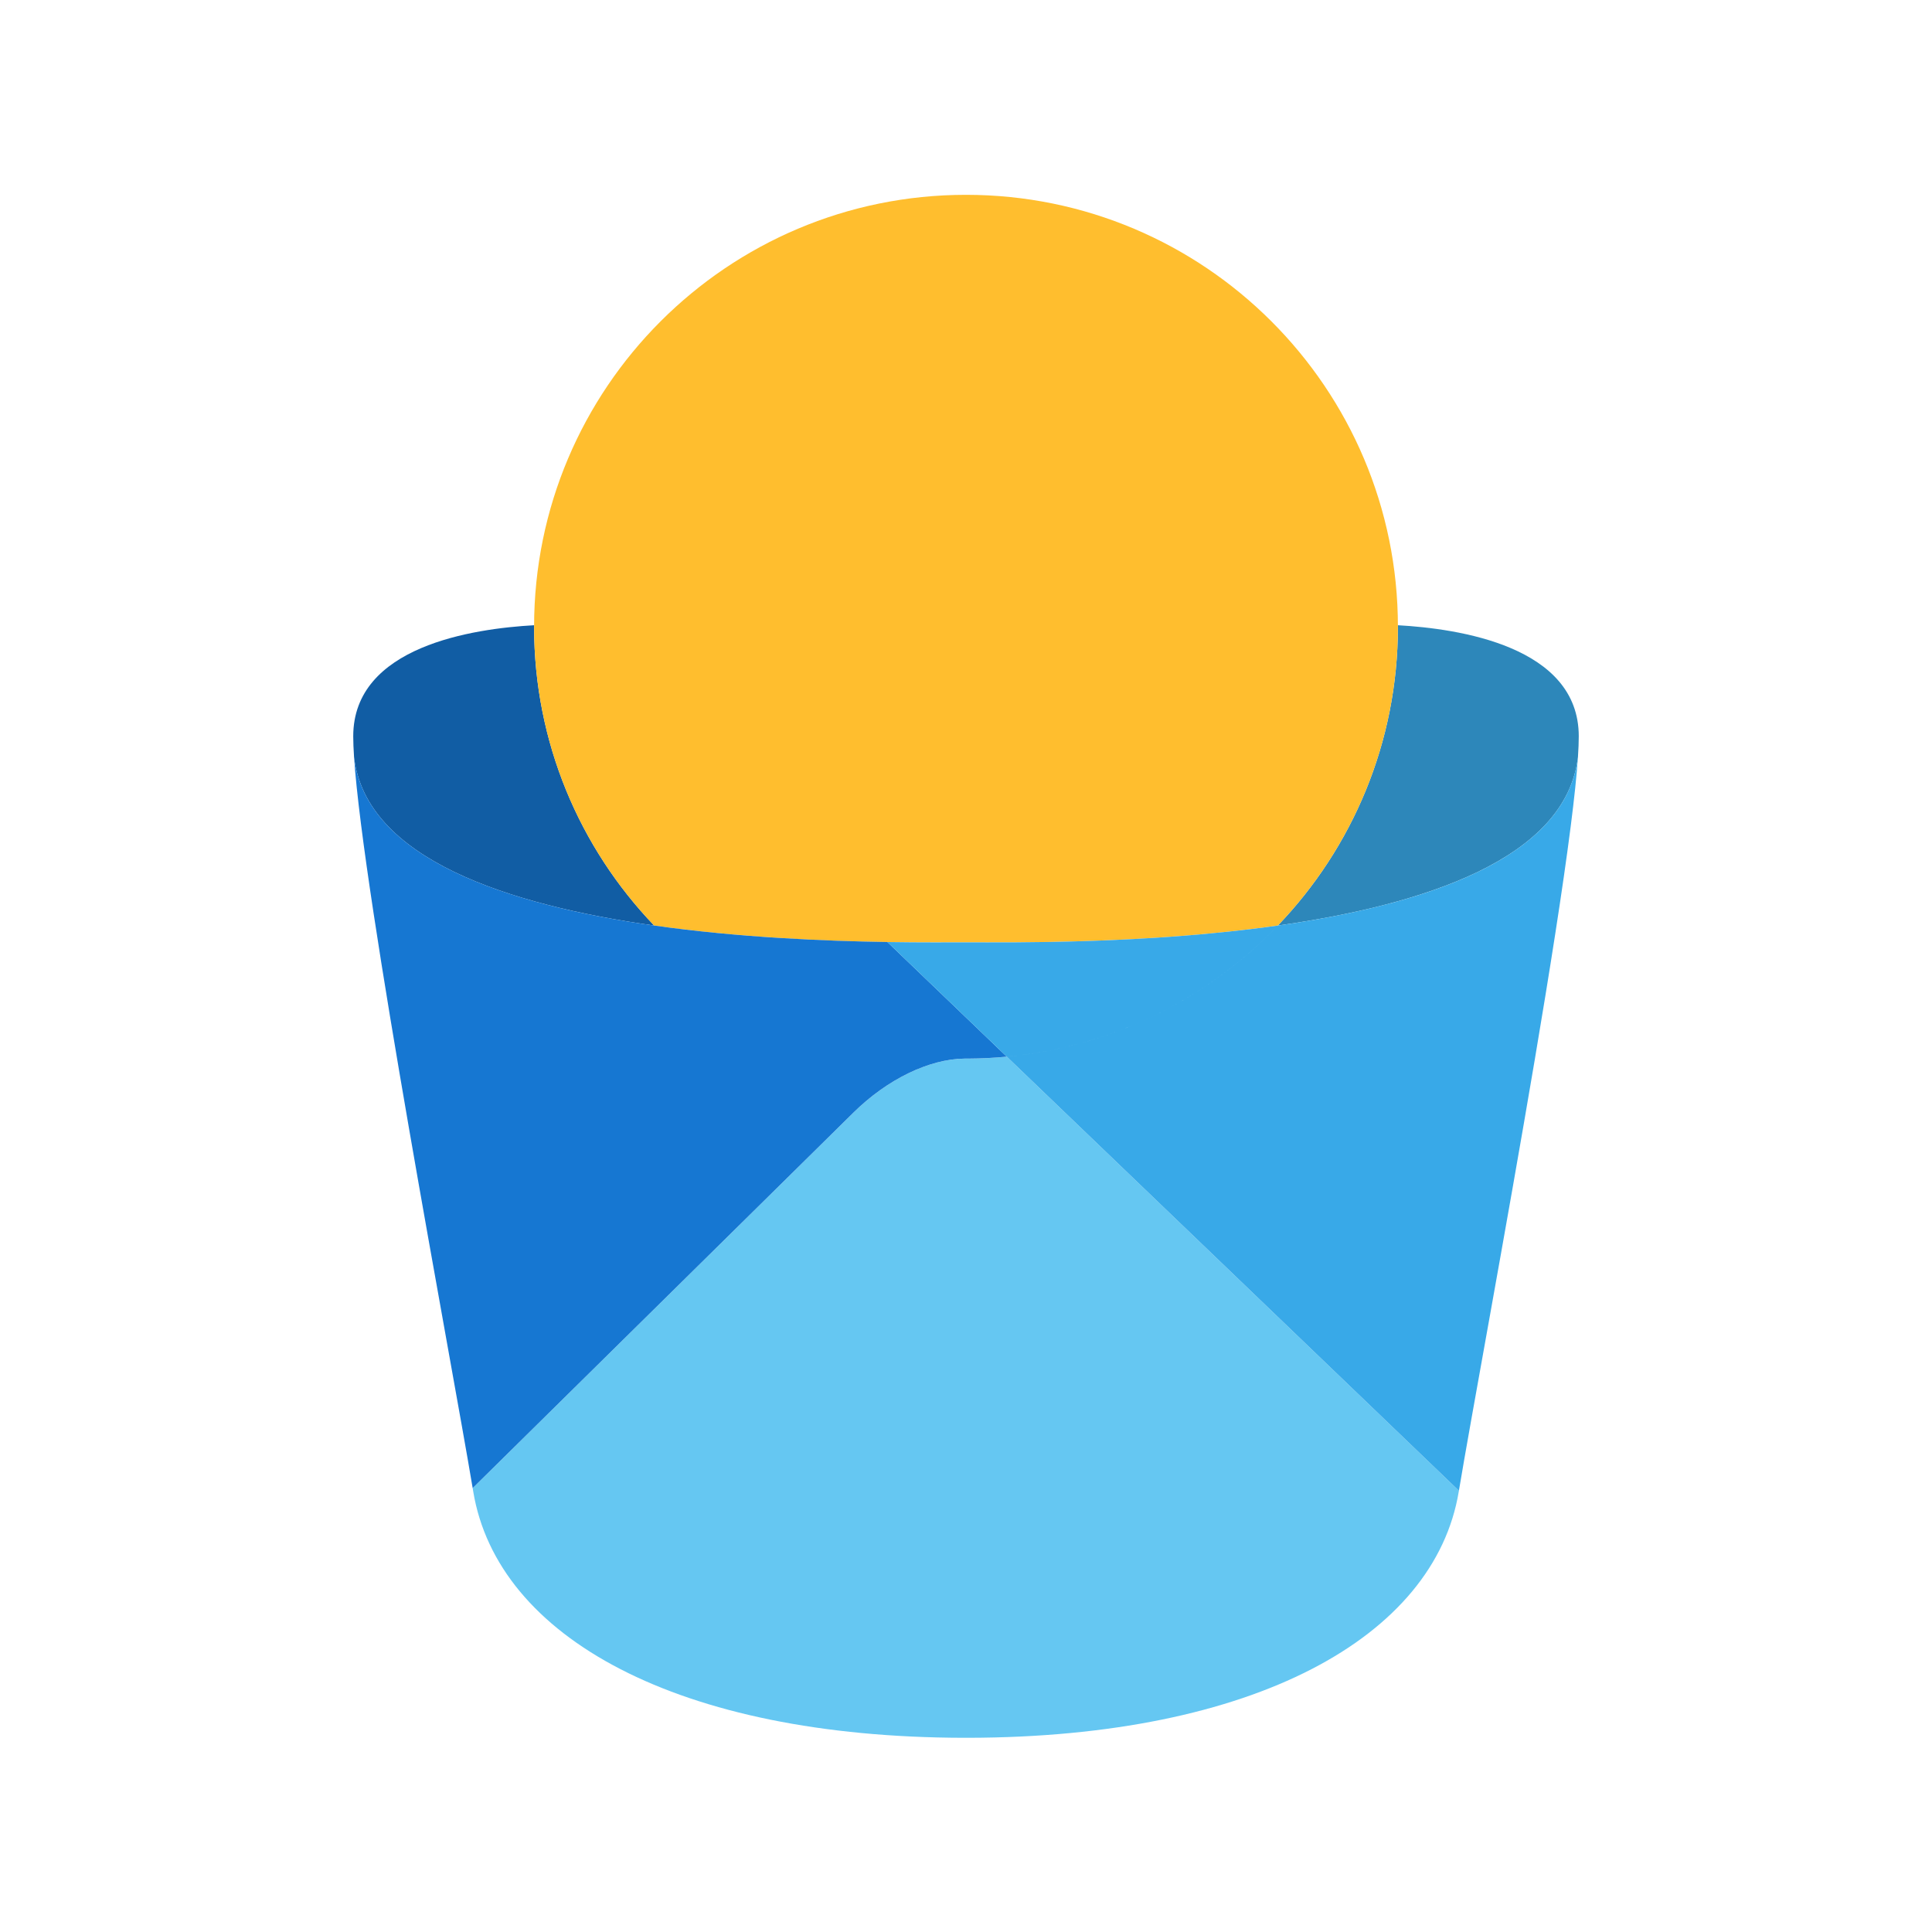
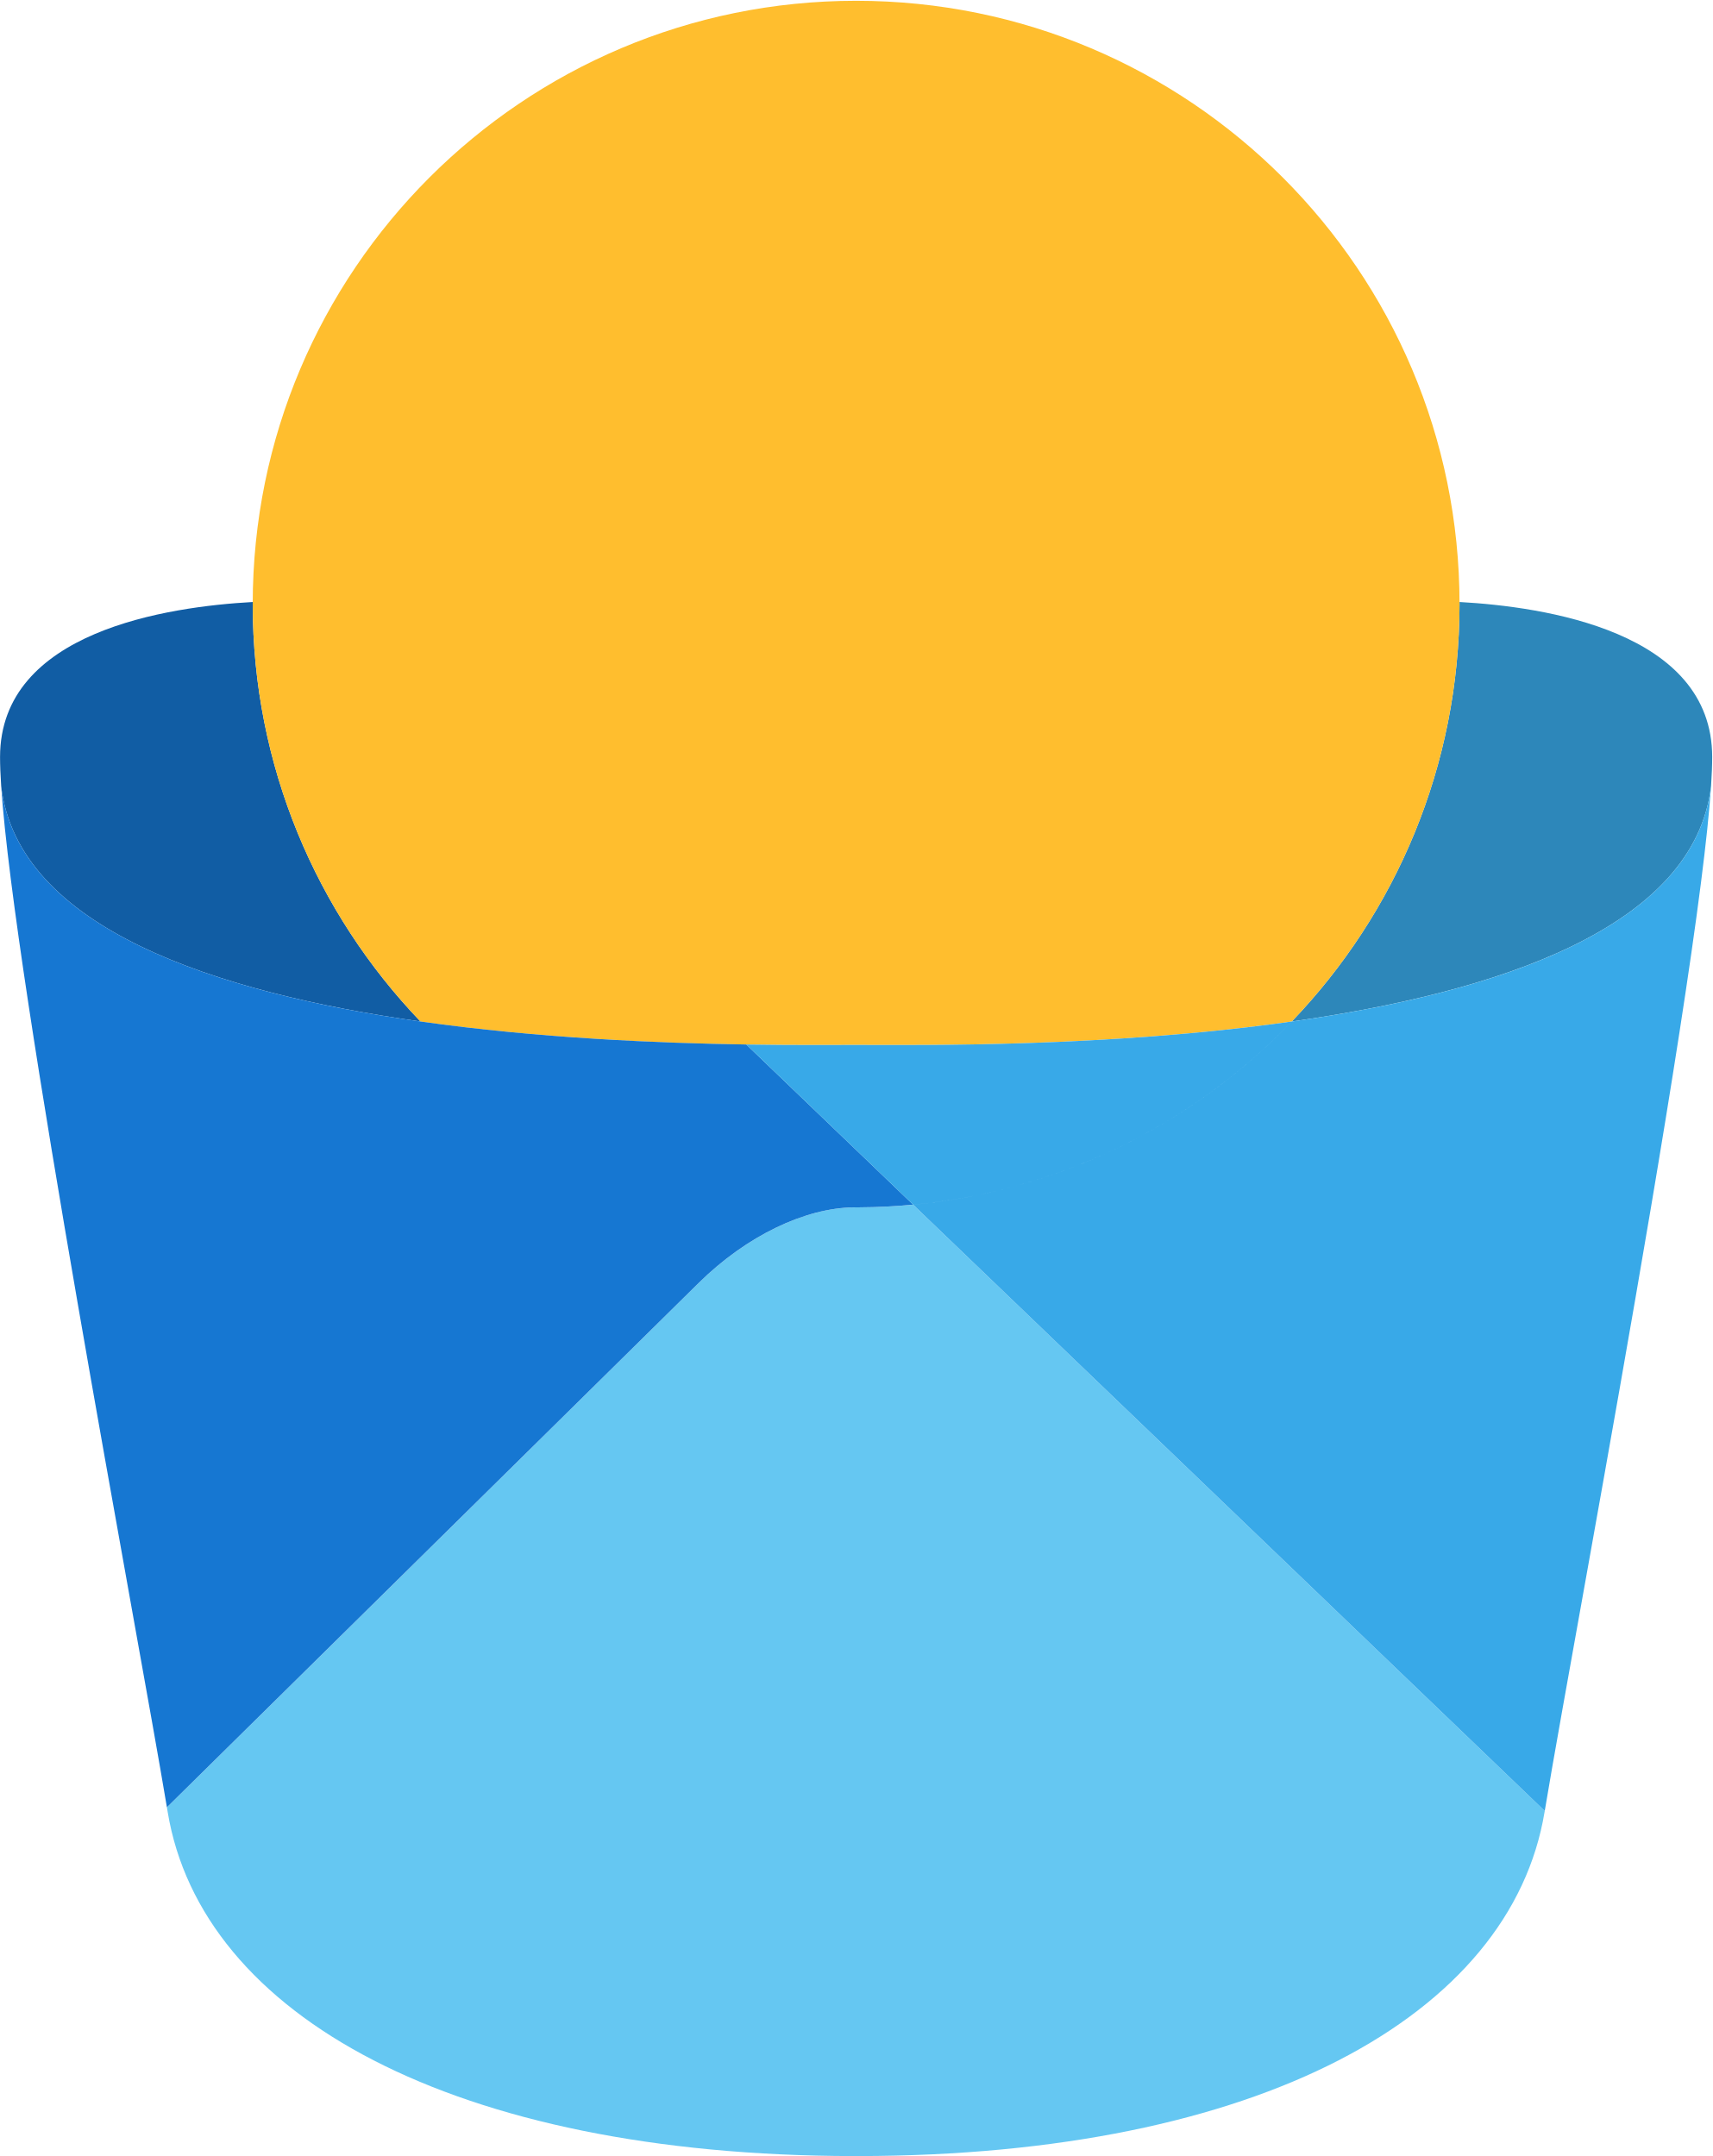
- <svg xmlns="http://www.w3.org/2000/svg" viewBox="-200 -110 1094 1094" width="1024" height="1024">
+ <svg xmlns="http://www.w3.org/2000/svg" viewBox="0 0 694 874" width="694" height="874">
  <path fill="#65C7F2" d="M 371.33 489.54 L 371.36 489.54 L 370.1 488.36 C 362.93 489.03 355.7 489.41 348.37 489.45 L 346.66 489.45 C 327.09 489.45 303.03 500.53 283.16 520.13 L 67.65 732.66 C 67.76 733.3 67.86 733.92 67.96 734.53 C 81.64 817.22 184.1 873.76 345.89 874.03 L 348.12 874.03 C 509.91 873.76 612.36 817.21 626.04 734.53 C 626.06 734.4 626.08 734.26 626.11 734.13 L 371.33 489.54 Z" />
  <path fill="#2D87BA" d="M 591.56 244.04 C 591.56 244.32 591.57 244.6 591.57 244.89 C 591.57 310.55 565.69 370.17 523.57 414.1 C 606.25 402.38 686.78 376.34 693.52 318.67 C 693.82 314.15 693.98 310.21 693.98 306.92 C 693.98 255.8 625.68 245.93 591.56 244.04 Z" />
  <path fill="#115DA4" d="M 102.44 244.04 C 68.32 245.93 0.02 255.8 0.02 306.92 C 0.02 310.21 0.18 314.15 0.48 318.67 C 7.22 376.34 87.75 402.37 170.43 414.1 C 128.32 370.17 102.43 310.55 102.43 244.89 C 102.43 244.61 102.43 244.33 102.44 244.04 Z" />
  <path fill="#FFBE2E" d="M 347 423.6 C 372.3 423.6 448.82 424.7 523.57 414.1 C 565.68 370.17 591.57 310.55 591.57 244.89 C 591.57 109.82 482.07 0.32 347 0.32 C 211.93 0.32 102.43 109.82 102.43 244.89 C 102.43 310.55 128.31 370.17 170.43 414.1 C 245.19 424.7 321.7 423.6 347 423.6 Z" />
  <path fill="#1677D2" fill-rule="nonzero" d="M 170.43 414.1 C 87.75 402.38 7.22 376.34 0.48 318.67 C 5.78 398.62 55.62 660.65 67.65 732.64 L 283.16 520.11 C 302.81 500.73 326.55 489.68 346.01 489.44 C 277 489.16 214.73 460.31 170.43 414.1 Z M 170.43 414.1 C 214.73 460.32 277 489.17 346.01 489.44 C 346.23 489.44 346.45 489.43 346.67 489.43 L 348.38 489.43 C 355.71 489.4 362.95 489.02 370.11 488.34 L 302.49 423.42 C 267.07 422.87 218.39 420.89 170.44 414.09 Z" />
  <path fill="#38A9E8" fill-rule="nonzero" d="M 668.2 363.63 C 636.75 391.09 580.68 406.01 523.58 414.11 C 484.07 455.33 430.24 482.72 370.1 488.36 L 371.36 489.54 L 371.33 489.54 L 626.11 734.13 C 626.09 734.26 626.06 734.4 626.04 734.53 C 632.7 694.32 652.59 587.67 669.15 489.54 C 677.45 440.34 684.91 393.29 689.43 357.82 C 691.41 342.29 692.84 328.97 693.52 318.68 C 691.44 336.52 682.28 351.33 668.2 363.63 Z M 523.57 414.1 C 448.81 424.7 372.3 423.6 347 423.6 C 337.93 423.6 322.27 423.74 302.48 423.43 L 370.1 488.35 C 430.24 482.72 484.06 455.33 523.58 414.1 Z" />
</svg>
